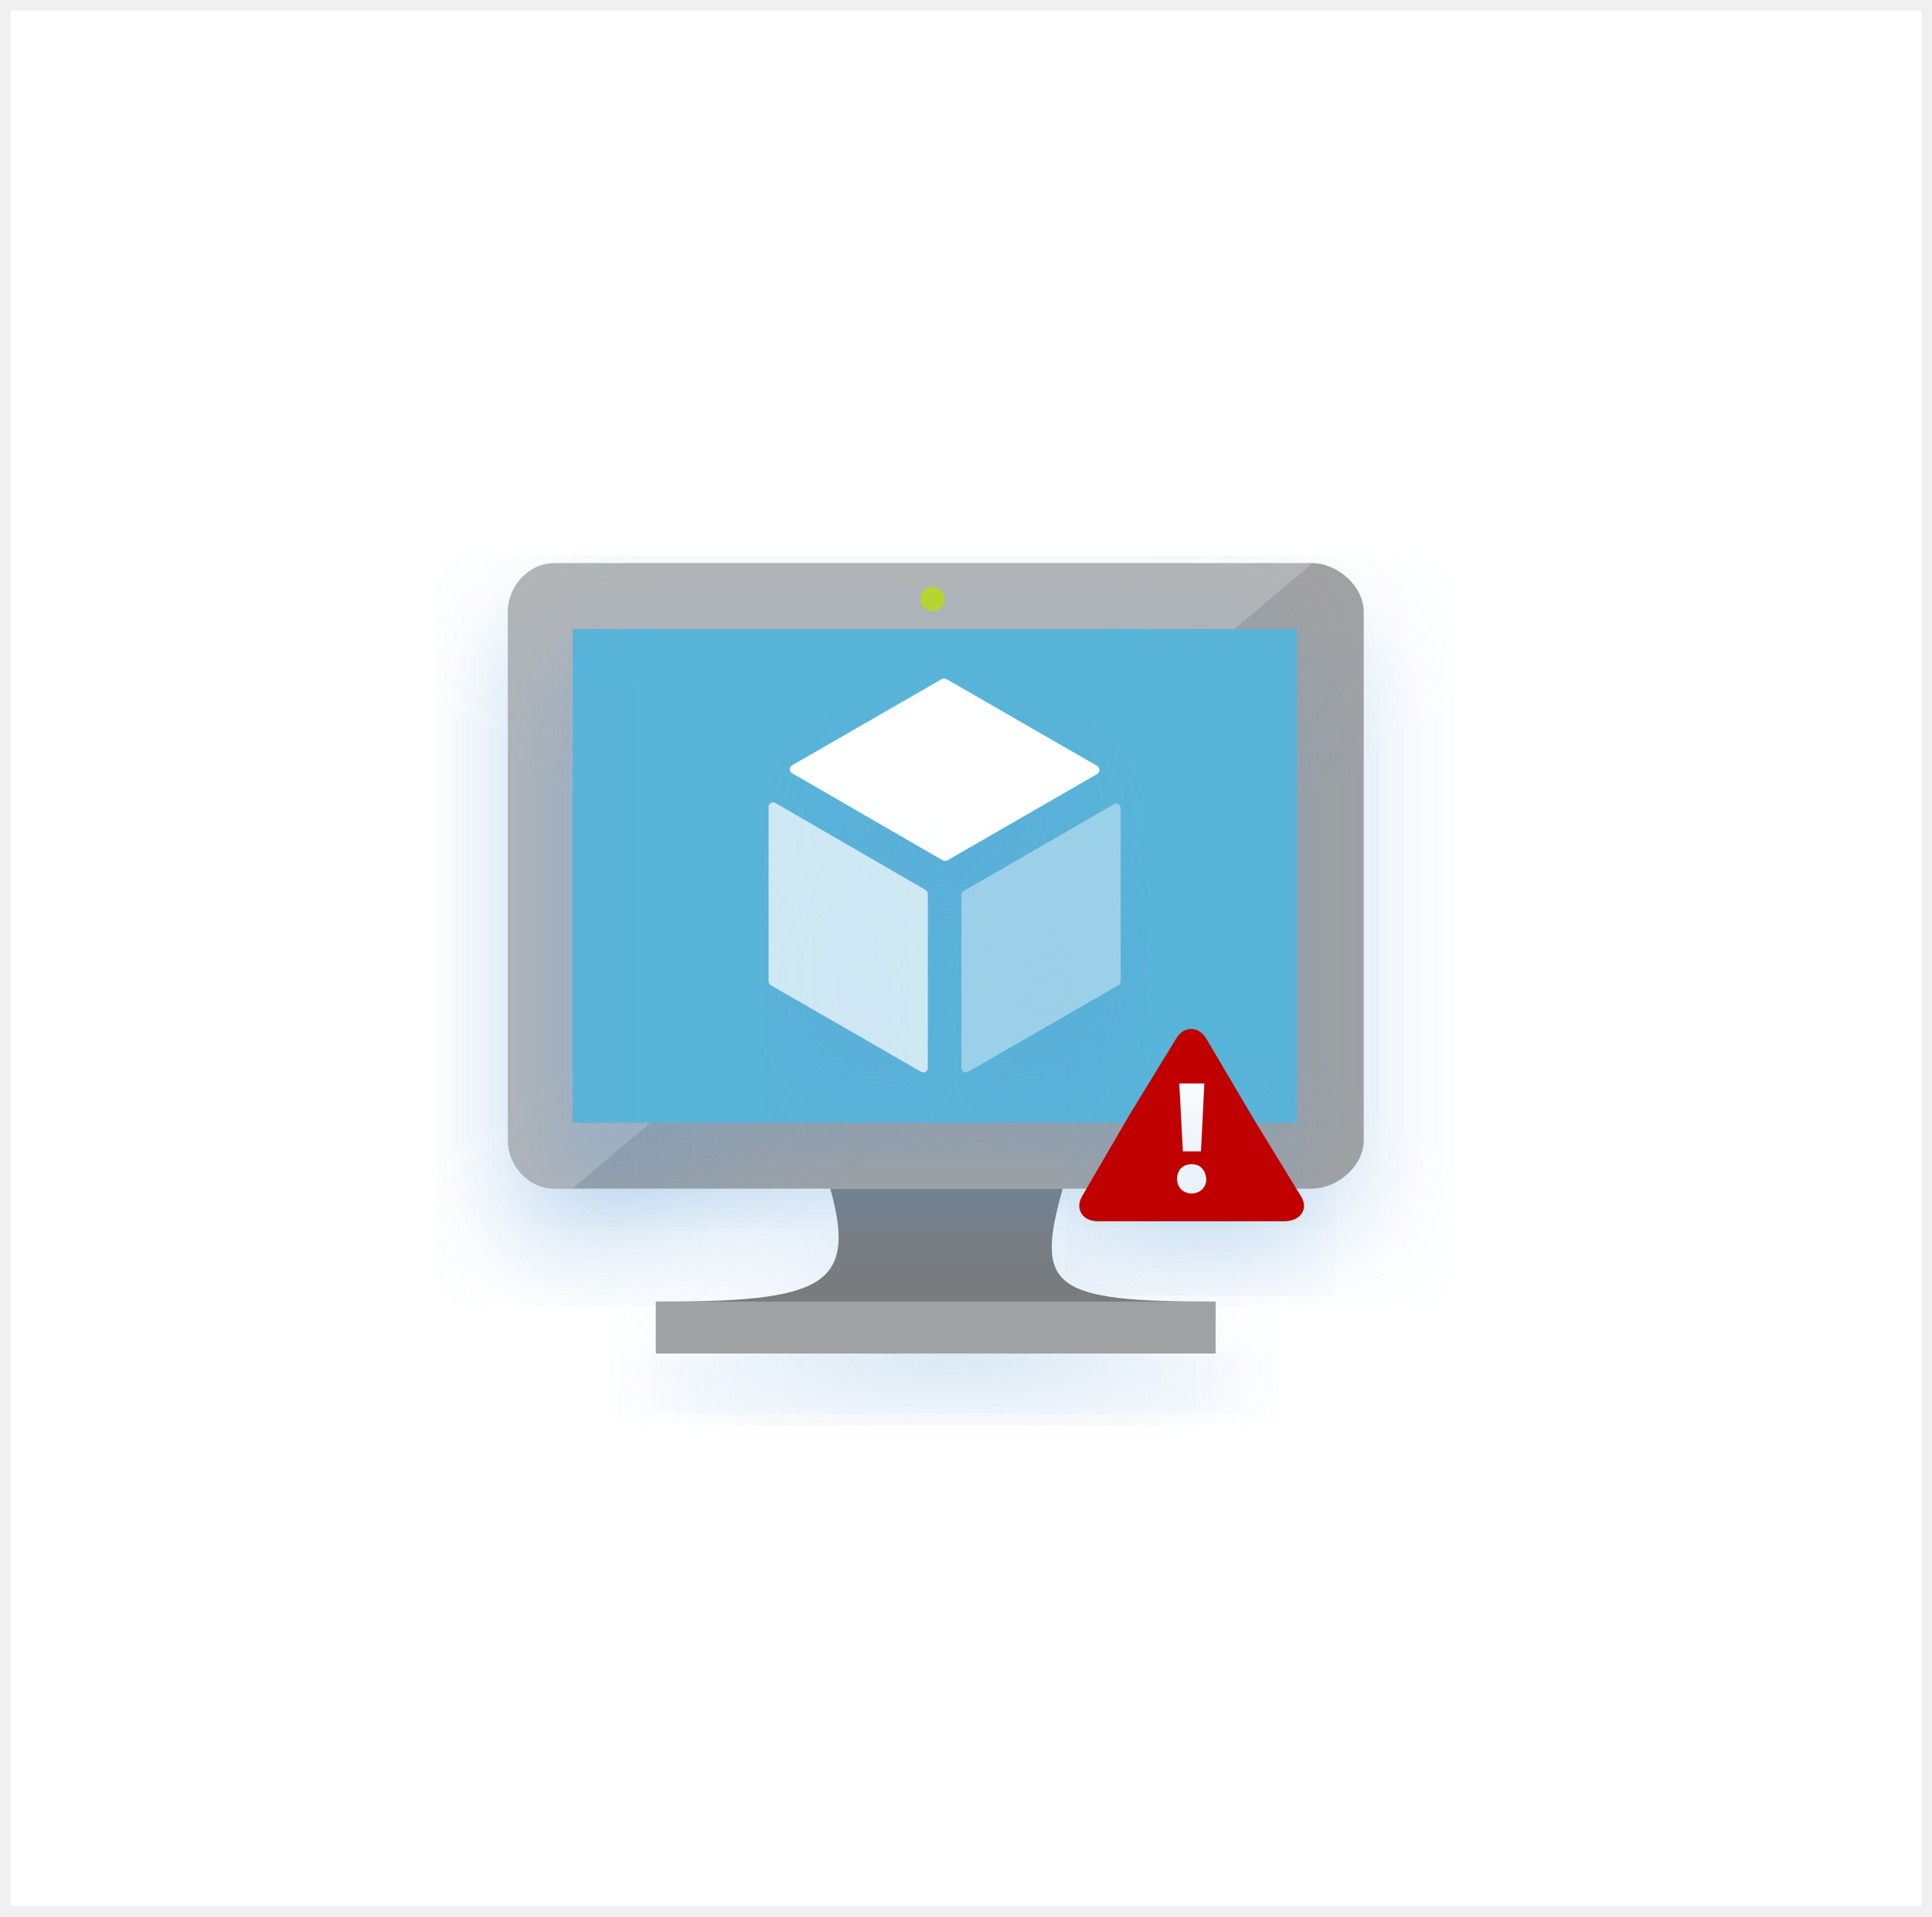
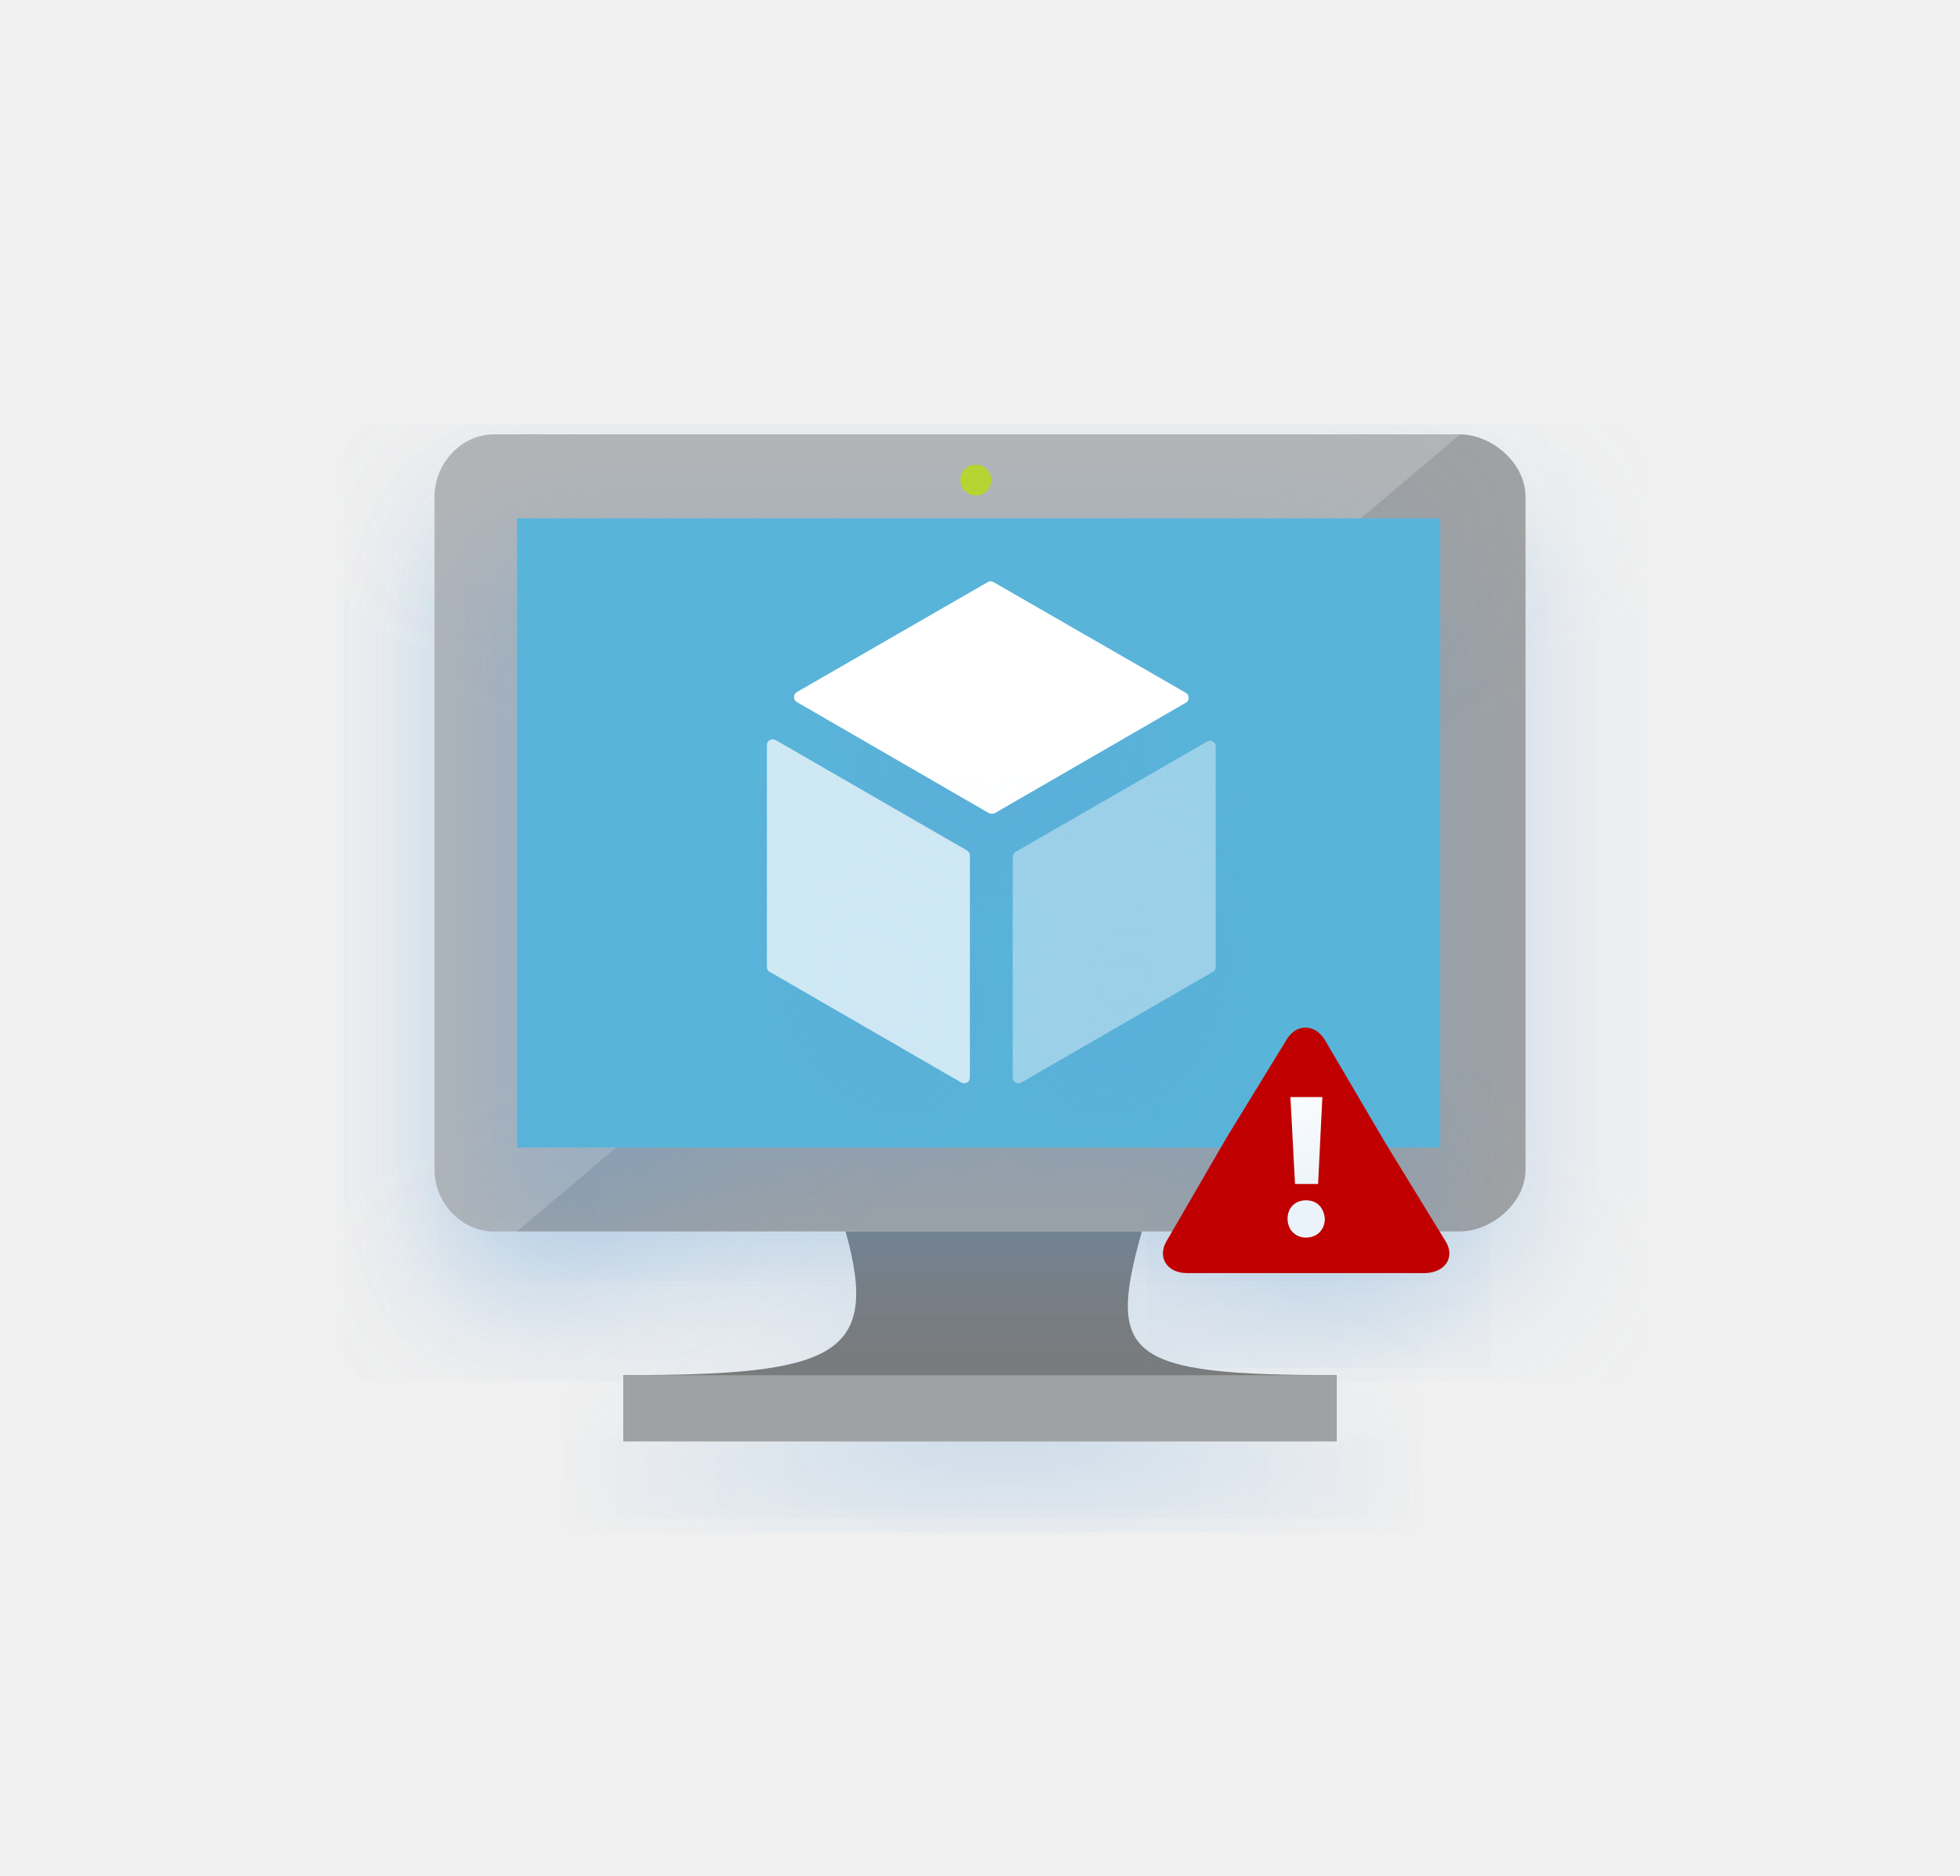
- <svg xmlns="http://www.w3.org/2000/svg" xmlns:ns1="http://schemas.microsoft.com/visio/2003/SVGExtensions/" width="0.964in" height="0.956in" viewBox="0 0 69.375 68.812" xml:space="preserve" color-interpolation-filters="sRGB" class="st13">
+ <svg xmlns="http://www.w3.org/2000/svg" xmlns:ns1="http://schemas.microsoft.com/visio/2003/SVGExtensions/" width="0.767in" height="0.734in" viewBox="0 0 55.219 52.851" xml:space="preserve" color-interpolation-filters="sRGB" class="st13">
  <ns1:documentProperties ns1:langID="1033" ns1:viewMarkup="false" />
  <style type="text/css">
	
- 		.st1 {fill:#ffffff;stroke:none;stroke-linecap:round;stroke-linejoin:round;stroke-width:0.75}
- 		.st2 {visibility:visible}
- 		.st3 {fill:#5b9bd5;fill-opacity:0.22;filter:url(#filter_2);stroke:none}
- 		.st4 {fill:#7a7a7a;stroke:none;stroke-width:12.24}
- 		.st5 {fill:#a0a1a2;stroke:none;stroke-width:12.24}
- 		.st6 {fill:#ffffff;fill-opacity:0.2;stroke:none;stroke-width:12.24}
- 		.st7 {fill:#59b4d9;stroke:none;stroke-width:12.24}
- 		.st8 {fill:#b8d432;stroke:none;stroke-width:12.24}
- 		.st9 {fill:#ffffff;stroke:none;stroke-width:12.24}
- 		.st10 {fill:#ffffff;fill-opacity:0.7;stroke:none;stroke-width:12.24}
- 		.st11 {fill:#ffffff;fill-opacity:0.4;stroke:none;stroke-width:12.24}
+ 		.st1 {visibility:visible}
+ 		.st2 {fill:#5b9bd5;fill-opacity:0.22;filter:url(#filter_2);stroke:none}
+ 		.st3 {fill:#7a7a7a;stroke:none;stroke-width:12.24}
+ 		.st4 {fill:#a0a1a2;stroke:none;stroke-width:12.24}
+ 		.st5 {fill:#ffffff;fill-opacity:0.2;stroke:none;stroke-width:12.24}
+ 		.st6 {fill:#59b4d9;stroke:none;stroke-width:12.24}
+ 		.st7 {fill:#b8d432;stroke:none;stroke-width:12.24}
+ 		.st8 {fill:#ffffff;stroke:none;stroke-width:12.24}
+ 		.st9 {fill:#ffffff;fill-opacity:0.7;stroke:none;stroke-width:12.24}
+ 		.st10 {fill:#ffffff;fill-opacity:0.4;stroke:none;stroke-width:12.24}
+ 		.st11 {fill:#ffffff;stroke:none;stroke-linecap:round;stroke-linejoin:round;stroke-width:0.75}
		.st12 {fill:#c00000;stroke:none;stroke-width:4.026}
		.st13 {fill:none;fill-rule:evenodd;font-size:12px;overflow:visible;stroke-linecap:square;stroke-miterlimit:3}
	
	</style>
  <defs id="Filters">
    <filter id="filter_2">
      <feGaussianBlur stdDeviation="2" />
    </filter>
  </defs>
  <g ns1:mID="0" ns1:index="1" ns1:groupContext="foregroundPage">
    <ns1:pageProperties ns1:drawingScale="1" ns1:pageScale="1" ns1:drawingUnits="19" ns1:shadowOffsetX="9" ns1:shadowOffsetY="-9" />
-     <g id="group314-1" transform="translate(0.375,-0.375)" ns1:mID="314" ns1:groupContext="group">
-       <g id="shape312-2" ns1:mID="312" ns1:groupContext="shape">
-         <rect x="0" y="0.75" width="68.625" height="68.062" class="st1" />
+     <g id="group311-1" transform="translate(12.24,-12.24)" ns1:mID="311" ns1:groupContext="group">
+       <g id="group198-2" ns1:mID="198" ns1:groupContext="group">
+         <g id="shape199-3" ns1:mID="199" ns1:groupContext="shape" transform="translate(5.32077,0)">
+           <g id="shadow199-4" ns1:groupContext="shadow" ns1:shadowOffsetX="0.3456" ns1:shadowOffsetY="-1.9728" ns1:shadowType="1" transform="matrix(1,0,0,1,0.3456,1.9728)" class="st1">
+             <path d="M14.61 46.94 L13.88 46.94 L6.63 46.94 L6.26 46.94 C7.26 50.49 5.91 50.99 0 50.99 L0 52.85 L7.52           52.85 L13 52.85 L20.1 52.85 L20.1 50.99 C14.19 50.99 13.61 50.49 14.61 46.94 Z" class="st2" />
+           </g>
+           <path d="M14.61 46.94 L13.88 46.94 L6.63 46.94 L6.26 46.94 C7.26 50.49 5.91 50.99 0 50.99 L0 52.85 L7.52 52.85          L13 52.85 L20.1 52.85 L20.1 50.99 C14.19 50.99 13.61 50.49 14.61 46.94 Z" class="st3" />
+         </g>
+         <g id="shape200-8" ns1:mID="200" ns1:groupContext="shape" transform="translate(0.000614763,-5.90971)">
+           <g id="shadow200-9" ns1:groupContext="shadow" ns1:shadowOffsetX="0.3456" ns1:shadowOffsetY="-1.9728" ns1:shadowType="1" transform="matrix(1,0,0,1,0.3456,1.9728)" class="st1">
+             <path d="M28.88 30.39 L1.67 30.39 C0.75 30.39 0 31.22 0 32.14 L0 51.12 C0 52.03 0.75 52.85 1.67 52.85 L28.88           52.85 C29.8 52.85 30.74 52.03 30.74 51.12 L30.74 32.14 C30.74 31.21 29.8 30.39 28.88 30.39 Z" class="st2" />
+           </g>
+           <path d="M28.88 30.39 L1.67 30.39 C0.75 30.39 0 31.22 0 32.14 L0 51.12 C0 52.03 0.75 52.85 1.67 52.85 L28.88          52.85 C29.8 52.85 30.74 52.03 30.74 51.12 L30.74 32.14 C30.74 31.21 29.8 30.39 28.88 30.39 Z" class="st4" />
+         </g>
+         <g id="shape201-13" ns1:mID="201" ns1:groupContext="shape" transform="translate(0,-5.9091)">
+           <g id="shadow201-14" ns1:groupContext="shadow" ns1:shadowOffsetX="0.3456" ns1:shadowOffsetY="-1.9728" ns1:shadowType="1" transform="matrix(1,0,0,1,0.3456,1.9728)" class="st1">
+             <path d="M28.9 30.39 C28.89 30.39 28.89 30.39 28.88 30.39 L1.67 30.39 C0.75 30.39 0 31.22 0 32.14 L0 51.11           C0 52.03 0.75 52.85 1.67 52.85 L2.32 52.85 L28.9 30.39 Z" class="st2" />
+           </g>
+           <path d="M28.9 30.39 C28.89 30.39 28.89 30.39 28.88 30.39 L1.67 30.39 C0.75 30.39 0 31.22 0 32.14 L0 51.11 C0          52.03 0.75 52.85 1.67 52.85 L2.32 52.85 L28.9 30.39 Z" class="st5" />
+         </g>
+         <g id="shape202-18" ns1:mID="202" ns1:groupContext="shape" transform="translate(2.32995,-8.27471)">
+           <g id="shadow202-19" ns1:groupContext="shadow" ns1:shadowOffsetX="0.3456" ns1:shadowOffsetY="-1.9728" ns1:shadowType="1" transform="matrix(1,0,0,1,0.3456,1.9728)" class="st1">
+             <rect x="0" y="35.12" width="26.009" height="17.73" class="st2" />
+           </g>
+           <rect x="0" y="35.12" width="26.009" height="17.73" class="st6" />
+         </g>
+         <g id="shape203-23" ns1:mID="203" ns1:groupContext="shape" transform="translate(2.32995,-8.27471)">
+           <g id="shadow203-24" ns1:groupContext="shadow" ns1:shadowOffsetX="0.3456" ns1:shadowOffsetY="-1.9728" ns1:shadowType="1" transform="matrix(1,0,0,1,0.3456,1.9728)" class="st1">
+             <path d="M0 52.85 L0.04 52.85 L0.04 35.12 L23.81 35.09 L23.82 35.09 L0 35.12 L0 52.85 Z" class="st2" />
+           </g>
+           <path d="M0 52.85 L0.04 52.85 L0.04 35.12 L23.81 35.09 L23.82 35.09 L0 35.12 L0 52.85 Z" class="st6" />
+         </g>
+         <g id="shape204-28" ns1:mID="204" ns1:groupContext="shape" transform="translate(5.32077,-1.42109E-14)">
+           <g id="shadow204-29" ns1:groupContext="shadow" ns1:shadowOffsetX="0.3456" ns1:shadowOffsetY="-1.9728" ns1:shadowType="1" transform="matrix(1,0,0,1,0.3456,1.9728)" class="st1">
+             <rect x="0" y="50.993" width="20.098" height="1.857" class="st2" />
+           </g>
+           <rect x="0" y="50.993" width="20.098" height="1.857" class="st4" />
+         </g>
+         <g id="shape205-33" ns1:mID="205" ns1:groupContext="shape" transform="translate(14.8152,-26.6463)">
+           <g id="shadow205-34" ns1:groupContext="shadow" ns1:shadowOffsetX="0.3456" ns1:shadowOffsetY="-1.9728" ns1:shadowType="1" transform="matrix(1,0,0,1,0.3456,1.9728)" class="st1">
+             <path d="M0.87 52.41 C0.87 52.66 0.68 52.85 0.44 52.85 C0.19 52.85 0 52.66 0 52.41 C0 52.17 0.19 51.98 0.44           51.98 C0.68 51.98 0.87 52.17 0.87 52.41 Z" class="st2" />
+           </g>
+           <path d="M0.87 52.41 C0.87 52.66 0.68 52.85 0.44 52.85 C0.19 52.85 0 52.66 0 52.41 C0 52.17 0.19 51.98 0.44 51.98          C0.68 51.98 0.87 52.17 0.87 52.41 Z" class="st7" />
+         </g>
+         <g id="shape206-38" ns1:mID="206" ns1:groupContext="shape" transform="translate(10.1288,-17.6775)">
+           <g id="shadow206-39" ns1:groupContext="shadow" ns1:shadowOffsetX="0.3456" ns1:shadowOffsetY="-1.9728" ns1:shadowType="1" transform="matrix(1,0,0,1,0.3456,1.9728)" class="st1">
+             <path d="M5.58 52.85 C5.55 52.85 5.52 52.84 5.49 52.83 L0.08 49.7 C0.03 49.67 0 49.62 0 49.56 C0 49.5 0.03           49.45 0.08 49.42 L5.46 46.32 C5.51 46.29 5.57 46.29 5.62 46.32 L11.04 49.44 C11.09 49.47 11.12           49.52 11.12 49.58 C11.12 49.64 11.09 49.7 11.04 49.72 L5.66 52.83 C5.63 52.84 5.61 52.85 5.58           52.85 Z" class="st2" />
+           </g>
+           <path d="M5.58 52.85 C5.55 52.85 5.52 52.84 5.49 52.83 L0.08 49.7 C0.03 49.67 0 49.62 0 49.56 C0 49.5 0.03 49.45          0.08 49.42 L5.46 46.32 C5.51 46.29 5.57 46.29 5.62 46.32 L11.04 49.44 C11.09 49.47 11.12 49.52 11.12          49.58 C11.12 49.64 11.09 49.7 11.04 49.72 L5.66 52.83 C5.63 52.84 5.61 52.85 5.58 52.85 Z" class="st8" />
+         </g>
+         <g id="shape207-43" ns1:mID="207" ns1:groupContext="shape" transform="translate(9.36468,-10.084)">
+           <g id="shadow207-44" ns1:groupContext="shadow" ns1:shadowOffsetX="0.3456" ns1:shadowOffsetY="-1.9728" ns1:shadowType="1" transform="matrix(1,0,0,1,0.3456,1.9728)" class="st1">
+             <path d="M5.56 52.85 C5.53 52.85 5.5 52.84 5.48 52.83 L0.08 49.71 C0.03 49.69 0 49.63 0 49.57 L0 43.32 C0           43.26 0.03 43.21 0.08 43.18 C0.13 43.15 0.19 43.15 0.25 43.18 L5.64 46.29 C5.69 46.32 5.72 46.38           5.72 46.44 L5.72 52.69 C5.72 52.75 5.69 52.8 5.64 52.83 C5.62 52.84 5.59 52.85 5.56 52.85 Z" class="st2" />
+           </g>
+           <path d="M5.56 52.85 C5.53 52.85 5.5 52.84 5.48 52.83 L0.08 49.71 C0.03 49.69 0 49.63 0 49.57 L0 43.32 C0 43.26          0.03 43.21 0.08 43.18 C0.13 43.15 0.19 43.15 0.25 43.18 L5.64 46.29 C5.69 46.32 5.72 46.38 5.72          46.44 L5.72 52.69 C5.72 52.75 5.69 52.8 5.64 52.83 C5.62 52.84 5.59 52.85 5.56 52.85 Z" class="st9" />
+         </g>
+         <g id="shape208-48" ns1:mID="208" ns1:groupContext="shape" transform="translate(16.2906,-10.084)">
+           <g id="shadow208-49" ns1:groupContext="shadow" ns1:shadowOffsetX="0.3456" ns1:shadowOffsetY="-1.9728" ns1:shadowType="1" transform="matrix(1,0,0,1,0.3456,1.9728)" class="st1">
+             <path d="M0.16 52.85 C0.13 52.85 0.11 52.84 0.08 52.83 C0.03 52.8 0 52.75 0 52.69 L0 46.48 C0 46.42 0.03           46.36 0.08 46.33 L5.48 43.22 C5.53 43.19 5.59 43.19 5.64 43.22 C5.69 43.25 5.72 43.3 5.72 43.36           L5.72 49.57 C5.72 49.63 5.69 49.69 5.64 49.71 L0.24 52.83 C0.22 52.84 0.19 52.85 0.16 52.85           Z" class="st2" />
+           </g>
+           <path d="M0.16 52.85 C0.13 52.85 0.11 52.84 0.08 52.83 C0.03 52.8 0 52.75 0 52.69 L0 46.48 C0 46.42 0.03 46.36          0.08 46.33 L5.48 43.22 C5.53 43.19 5.59 43.19 5.64 43.22 C5.69 43.25 5.72 43.3 5.72 43.36 L5.72          49.57 C5.72 49.63 5.69 49.69 5.64 49.71 L0.24 52.83 C0.22 52.84 0.19 52.85 0.16 52.85 Z" class="st10" />
+         </g>
      </g>
-       <g id="group311-4" transform="translate(17.8563,-19.8459)" ns1:mID="311" ns1:groupContext="group">
-         <g id="group198-5" ns1:mID="198" ns1:groupContext="group">
-           <g id="shape199-6" ns1:mID="199" ns1:groupContext="shape" transform="translate(5.32077,0)">
-             <g id="shadow199-7" ns1:groupContext="shadow" ns1:shadowOffsetX="0.3456" ns1:shadowOffsetY="-1.9728" ns1:shadowType="1" transform="matrix(1,0,0,1,0.3456,1.9728)" class="st2">
-               <path d="M14.61 62.9 L13.88 62.9 L6.63 62.9 L6.26 62.9 C7.26 66.45 5.91 66.96 0 66.96 L0 68.81 L7.52            68.81 L13 68.81 L20.1 68.81 L20.1 66.96 C14.19 66.96 13.61 66.45 14.61 62.9 Z" class="st3" />
+       <g id="group310-53" transform="translate(22.3326,-3.68571)" ns1:mID="310" ns1:groupContext="group">
+         <g id="shape308-54" ns1:mID="308" ns1:groupContext="shape" transform="translate(1.54737,-1.92227)">
+           <rect x="0" y="48.39" width="1.425" height="4.461" class="st11" />
+         </g>
+         <g id="group221-56" ns1:mID="221" ns1:groupContext="group">
+           <g id="shape222-57" ns1:mID="222" ns1:groupContext="shape" transform="translate(-1.97651,-1.05077)">
+             <g id="shadow222-58" ns1:groupContext="shadow" ns1:shadowOffsetX="0.3456" ns1:shadowOffsetY="-1.9728" ns1:shadowType="1" transform="matrix(1,0,0,1,0.3456,1.9728)" class="st1">
+               <path d="M8.13 51.95 L6.44 49.19 L4.73 46.28 C4.45 45.82 3.93 45.82 3.66 46.26 L1.97 49.02 L0.27 51.95            C0 52.41 0.29 52.85 0.84 52.85 L4.2 52.85 L7.57 52.85 C8.13 52.83 8.41 52.39 8.13 51.95            ZM4.66 47.89 L4.54 50.34 L3.89 50.34 L3.76 47.89 L4.66 47.89 ZM4.2 51.85 C3.89 51.85 3.68            51.62 3.68 51.32 C3.68 51.01 3.89 50.8 4.2 50.8 C4.52 50.8 4.7 51.01 4.73 51.32 C4.73 51.62            4.52 51.85 4.2 51.85 Z" class="st2" />
            </g>
-             <path d="M14.61 62.9 L13.88 62.9 L6.63 62.9 L6.26 62.9 C7.26 66.45 5.91 66.96 0 66.96 L0 68.81 L7.52 68.81           L13 68.81 L20.1 68.81 L20.1 66.96 C14.19 66.96 13.61 66.45 14.61 62.9 Z" class="st4" />
+             <path d="M8.13 51.95 L6.44 49.19 L4.73 46.28 C4.45 45.82 3.93 45.82 3.66 46.26 L1.97 49.02 L0.27 51.95 C0           52.41 0.29 52.85 0.84 52.85 L4.2 52.85 L7.57 52.85 C8.13 52.83 8.41 52.39 8.13 51.95 ZM4.66           47.89 L4.54 50.34 L3.89 50.34 L3.76 47.89 L4.66 47.89 ZM4.2 51.85 C3.89 51.85 3.68 51.62 3.68           51.32 C3.68 51.01 3.89 50.8 4.2 50.8 C4.52 50.8 4.7 51.01 4.73 51.32 C4.73 51.62 4.52 51.85           4.2 51.85 Z" class="st12" />
          </g>
-           <g id="shape200-11" ns1:mID="200" ns1:groupContext="shape" transform="translate(0.000614763,-5.90971)">
-             <g id="shadow200-12" ns1:groupContext="shadow" ns1:shadowOffsetX="0.3456" ns1:shadowOffsetY="-1.9728" ns1:shadowType="1" transform="matrix(1,0,0,1,0.3456,1.9728)" class="st2">
-               <path d="M28.88 46.35 L1.67 46.35 C0.75 46.35 0 47.18 0 48.1 L0 67.08 C0 67.99 0.75 68.81 1.67 68.81            L28.88 68.81 C29.8 68.81 30.74 67.99 30.74 67.08 L30.74 48.1 C30.74 47.18 29.8 46.35 28.88            46.35 Z" class="st3" />
-             </g>
-             <path d="M28.88 46.35 L1.67 46.35 C0.75 46.35 0 47.18 0 48.1 L0 67.08 C0 67.99 0.75 68.81 1.67 68.81 L28.88           68.81 C29.8 68.81 30.74 67.99 30.74 67.08 L30.74 48.1 C30.74 47.18 29.8 46.35 28.88 46.35 Z" class="st5" />
-           </g>
-           <g id="shape201-16" ns1:mID="201" ns1:groupContext="shape" transform="translate(0,-5.9091)">
-             <g id="shadow201-17" ns1:groupContext="shadow" ns1:shadowOffsetX="0.3456" ns1:shadowOffsetY="-1.9728" ns1:shadowType="1" transform="matrix(1,0,0,1,0.3456,1.9728)" class="st2">
-               <path d="M28.9 46.35 C28.89 46.35 28.89 46.35 28.88 46.35 L1.67 46.35 C0.75 46.35 0 47.18 0 48.1 L0 67.08            C0 67.99 0.75 68.81 1.67 68.81 L2.32 68.81 L28.9 46.35 Z" class="st3" />
-             </g>
-             <path d="M28.9 46.35 C28.89 46.35 28.89 46.35 28.88 46.35 L1.67 46.35 C0.75 46.35 0 47.18 0 48.1 L0 67.08           C0 67.99 0.75 68.81 1.67 68.81 L2.32 68.81 L28.9 46.35 Z" class="st6" />
-           </g>
-           <g id="shape202-21" ns1:mID="202" ns1:groupContext="shape" transform="translate(2.32995,-8.27471)">
-             <g id="shadow202-22" ns1:groupContext="shadow" ns1:shadowOffsetX="0.3456" ns1:shadowOffsetY="-1.9728" ns1:shadowType="1" transform="matrix(1,0,0,1,0.3456,1.9728)" class="st2">
-               <rect x="0" y="51.082" width="26.009" height="17.73" class="st3" />
-             </g>
-             <rect x="0" y="51.082" width="26.009" height="17.73" class="st7" />
-           </g>
-           <g id="shape203-26" ns1:mID="203" ns1:groupContext="shape" transform="translate(2.32995,-8.27471)">
-             <g id="shadow203-27" ns1:groupContext="shadow" ns1:shadowOffsetX="0.3456" ns1:shadowOffsetY="-1.9728" ns1:shadowType="1" transform="matrix(1,0,0,1,0.3456,1.9728)" class="st2">
-               <path d="M0 68.81 L0.04 68.81 L0.04 51.08 L23.81 51.05 L23.82 51.05 L0 51.08 L0 68.81 Z" class="st3" />
-             </g>
-             <path d="M0 68.81 L0.04 68.81 L0.04 51.08 L23.81 51.05 L23.82 51.05 L0 51.08 L0 68.81 Z" class="st7" />
-           </g>
-           <g id="shape204-31" ns1:mID="204" ns1:groupContext="shape" transform="translate(5.32077,-1.42109E-14)">
-             <g id="shadow204-32" ns1:groupContext="shadow" ns1:shadowOffsetX="0.3456" ns1:shadowOffsetY="-1.9728" ns1:shadowType="1" transform="matrix(1,0,0,1,0.3456,1.9728)" class="st2">
-               <rect x="0" y="66.955" width="20.098" height="1.857" class="st3" />
-             </g>
-             <rect x="0" y="66.955" width="20.098" height="1.857" class="st5" />
-           </g>
-           <g id="shape205-36" ns1:mID="205" ns1:groupContext="shape" transform="translate(14.8152,-26.6463)">
-             <g id="shadow205-37" ns1:groupContext="shadow" ns1:shadowOffsetX="0.3456" ns1:shadowOffsetY="-1.9728" ns1:shadowType="1" transform="matrix(1,0,0,1,0.3456,1.9728)" class="st2">
-               <path d="M0.87 68.38 C0.87 68.62 0.68 68.81 0.44 68.81 C0.19 68.81 0 68.62 0 68.38 C0 68.13 0.19 67.94            0.44 67.94 C0.68 67.94 0.87 68.13 0.87 68.38 Z" class="st3" />
-             </g>
-             <path d="M0.87 68.38 C0.87 68.62 0.68 68.81 0.44 68.81 C0.19 68.81 0 68.62 0 68.38 C0 68.13 0.19 67.94 0.44           67.94 C0.68 67.94 0.87 68.13 0.87 68.38 Z" class="st8" />
-           </g>
-           <g id="shape206-41" ns1:mID="206" ns1:groupContext="shape" transform="translate(10.1288,-17.6775)">
-             <g id="shadow206-42" ns1:groupContext="shadow" ns1:shadowOffsetX="0.3456" ns1:shadowOffsetY="-1.9728" ns1:shadowType="1" transform="matrix(1,0,0,1,0.3456,1.9728)" class="st2">
-               <path d="M5.58 68.81 C5.55 68.81 5.52 68.8 5.49 68.79 L0.08 65.66 C0.03 65.64 0 65.58 0 65.52 C0 65.46            0.03 65.41 0.08 65.38 L5.46 62.28 C5.51 62.25 5.57 62.25 5.62 62.28 L11.04 65.4 C11.09 65.43            11.12 65.49 11.12 65.54 C11.12 65.6 11.09 65.66 11.04 65.69 L5.66 68.79 C5.63 68.8 5.61            68.81 5.58 68.81 Z" class="st3" />
-             </g>
-             <path d="M5.58 68.81 C5.55 68.81 5.52 68.8 5.49 68.79 L0.08 65.66 C0.03 65.64 0 65.58 0 65.52 C0 65.46 0.03           65.41 0.08 65.38 L5.46 62.28 C5.51 62.25 5.57 62.25 5.62 62.28 L11.04 65.4 C11.09 65.43 11.12           65.49 11.12 65.54 C11.12 65.6 11.09 65.66 11.04 65.69 L5.66 68.79 C5.63 68.8 5.61 68.81 5.58           68.81 Z" class="st9" />
-           </g>
-           <g id="shape207-46" ns1:mID="207" ns1:groupContext="shape" transform="translate(9.36468,-10.084)">
-             <g id="shadow207-47" ns1:groupContext="shadow" ns1:shadowOffsetX="0.3456" ns1:shadowOffsetY="-1.9728" ns1:shadowType="1" transform="matrix(1,0,0,1,0.3456,1.9728)" class="st2">
-               <path d="M5.56 68.81 C5.53 68.81 5.5 68.81 5.48 68.79 L0.08 65.68 C0.03 65.65 0 65.59 0 65.53 L0 59.28            C0 59.23 0.03 59.17 0.08 59.14 C0.13 59.11 0.19 59.11 0.25 59.14 L5.64 62.26 C5.69 62.29            5.72 62.34 5.72 62.4 L5.72 68.65 C5.72 68.71 5.69 68.76 5.64 68.79 C5.62 68.81 5.59 68.81            5.56 68.81 Z" class="st3" />
-             </g>
-             <path d="M5.56 68.81 C5.53 68.81 5.5 68.81 5.48 68.79 L0.08 65.68 C0.03 65.65 0 65.59 0 65.53 L0 59.28 C0           59.23 0.03 59.17 0.08 59.14 C0.13 59.11 0.19 59.11 0.25 59.14 L5.64 62.26 C5.69 62.29 5.72 62.34           5.72 62.4 L5.72 68.65 C5.72 68.71 5.69 68.76 5.64 68.79 C5.62 68.81 5.59 68.81 5.56 68.81 Z" class="st10" />
-           </g>
-           <g id="shape208-51" ns1:mID="208" ns1:groupContext="shape" transform="translate(16.2906,-10.084)">
-             <g id="shadow208-52" ns1:groupContext="shadow" ns1:shadowOffsetX="0.3456" ns1:shadowOffsetY="-1.9728" ns1:shadowType="1" transform="matrix(1,0,0,1,0.3456,1.9728)" class="st2">
-               <path d="M0.16 68.81 C0.13 68.81 0.11 68.81 0.08 68.79 C0.03 68.76 0 68.71 0 68.65 L0 62.44 C0 62.38            0.03 62.33 0.08 62.3 L5.48 59.18 C5.53 59.15 5.59 59.15 5.64 59.18 C5.69 59.21 5.72 59.27            5.72 59.32 L5.72 65.53 C5.72 65.59 5.69 65.65 5.64 65.68 L0.24 68.79 C0.22 68.81 0.19 68.81            0.16 68.81 Z" class="st3" />
-             </g>
-             <path d="M0.16 68.81 C0.13 68.81 0.11 68.81 0.08 68.79 C0.03 68.76 0 68.71 0 68.65 L0 62.44 C0 62.38 0.03           62.33 0.08 62.3 L5.48 59.18 C5.53 59.15 5.59 59.15 5.64 59.18 C5.69 59.21 5.72 59.27 5.72 59.32           L5.72 65.53 C5.72 65.59 5.69 65.65 5.64 65.68 L0.24 68.79 C0.22 68.81 0.19 68.81 0.16 68.81           Z" class="st11" />
-           </g>
-         </g>
-         <g id="group310-56" transform="translate(22.3326,-3.68571)" ns1:mID="310" ns1:groupContext="group">
-           <g id="shape308-57" ns1:mID="308" ns1:groupContext="shape" transform="translate(1.54737,-1.92227)">
-             <rect x="0" y="64.352" width="1.425" height="4.461" class="st1" />
-           </g>
-           <g id="group221-59" ns1:mID="221" ns1:groupContext="group">
-             <g id="shape222-60" ns1:mID="222" ns1:groupContext="shape" transform="translate(-1.97651,-1.05077)">
-               <g id="shadow222-61" ns1:groupContext="shadow" ns1:shadowOffsetX="0.3456" ns1:shadowOffsetY="-1.9728" ns1:shadowType="1" transform="matrix(1,0,0,1,0.3456,1.9728)" class="st2">
-                 <path d="M8.13 67.91 L6.44 65.15 L4.73 62.25 C4.45 61.79 3.93 61.79 3.66 62.23 L1.97 64.99 L0.27             67.91 C0 68.37 0.29 68.81 0.84 68.81 L4.2 68.81 L7.57 68.81 C8.13 68.79 8.41 68.35 8.13             67.91 ZM4.66 63.86 L4.54 66.3 L3.89 66.3 L3.76 63.86 L4.66 63.86 ZM4.2 67.81 C3.89 67.81             3.68 67.58 3.68 67.29 C3.68 66.97 3.89 66.76 4.2 66.76 C4.52 66.76 4.7 66.97 4.73 67.29             C4.73 67.58 4.52 67.81 4.2 67.81 Z" class="st3" />
-               </g>
-               <path d="M8.13 67.91 L6.44 65.15 L4.73 62.25 C4.45 61.79 3.93 61.79 3.66 62.23 L1.97 64.99 L0.27 67.91            C0 68.37 0.29 68.81 0.84 68.81 L4.2 68.81 L7.57 68.81 C8.13 68.79 8.41 68.35 8.13 67.91            ZM4.66 63.86 L4.54 66.3 L3.89 66.3 L3.76 63.86 L4.66 63.86 ZM4.2 67.81 C3.89 67.81 3.68            67.58 3.68 67.29 C3.68 66.97 3.89 66.76 4.2 66.76 C4.52 66.76 4.7 66.97 4.73 67.29 C4.73            67.58 4.52 67.81 4.2 67.81 Z" class="st12" />
-             </g>
-             <g id="group223-65" ns1:mID="223" ns1:groupContext="group">
- 							</g>
-           </g>
+           <g id="group223-62" ns1:mID="223" ns1:groupContext="group">
+ 						</g>
        </g>
      </g>
    </g>
  </g>
</svg>
